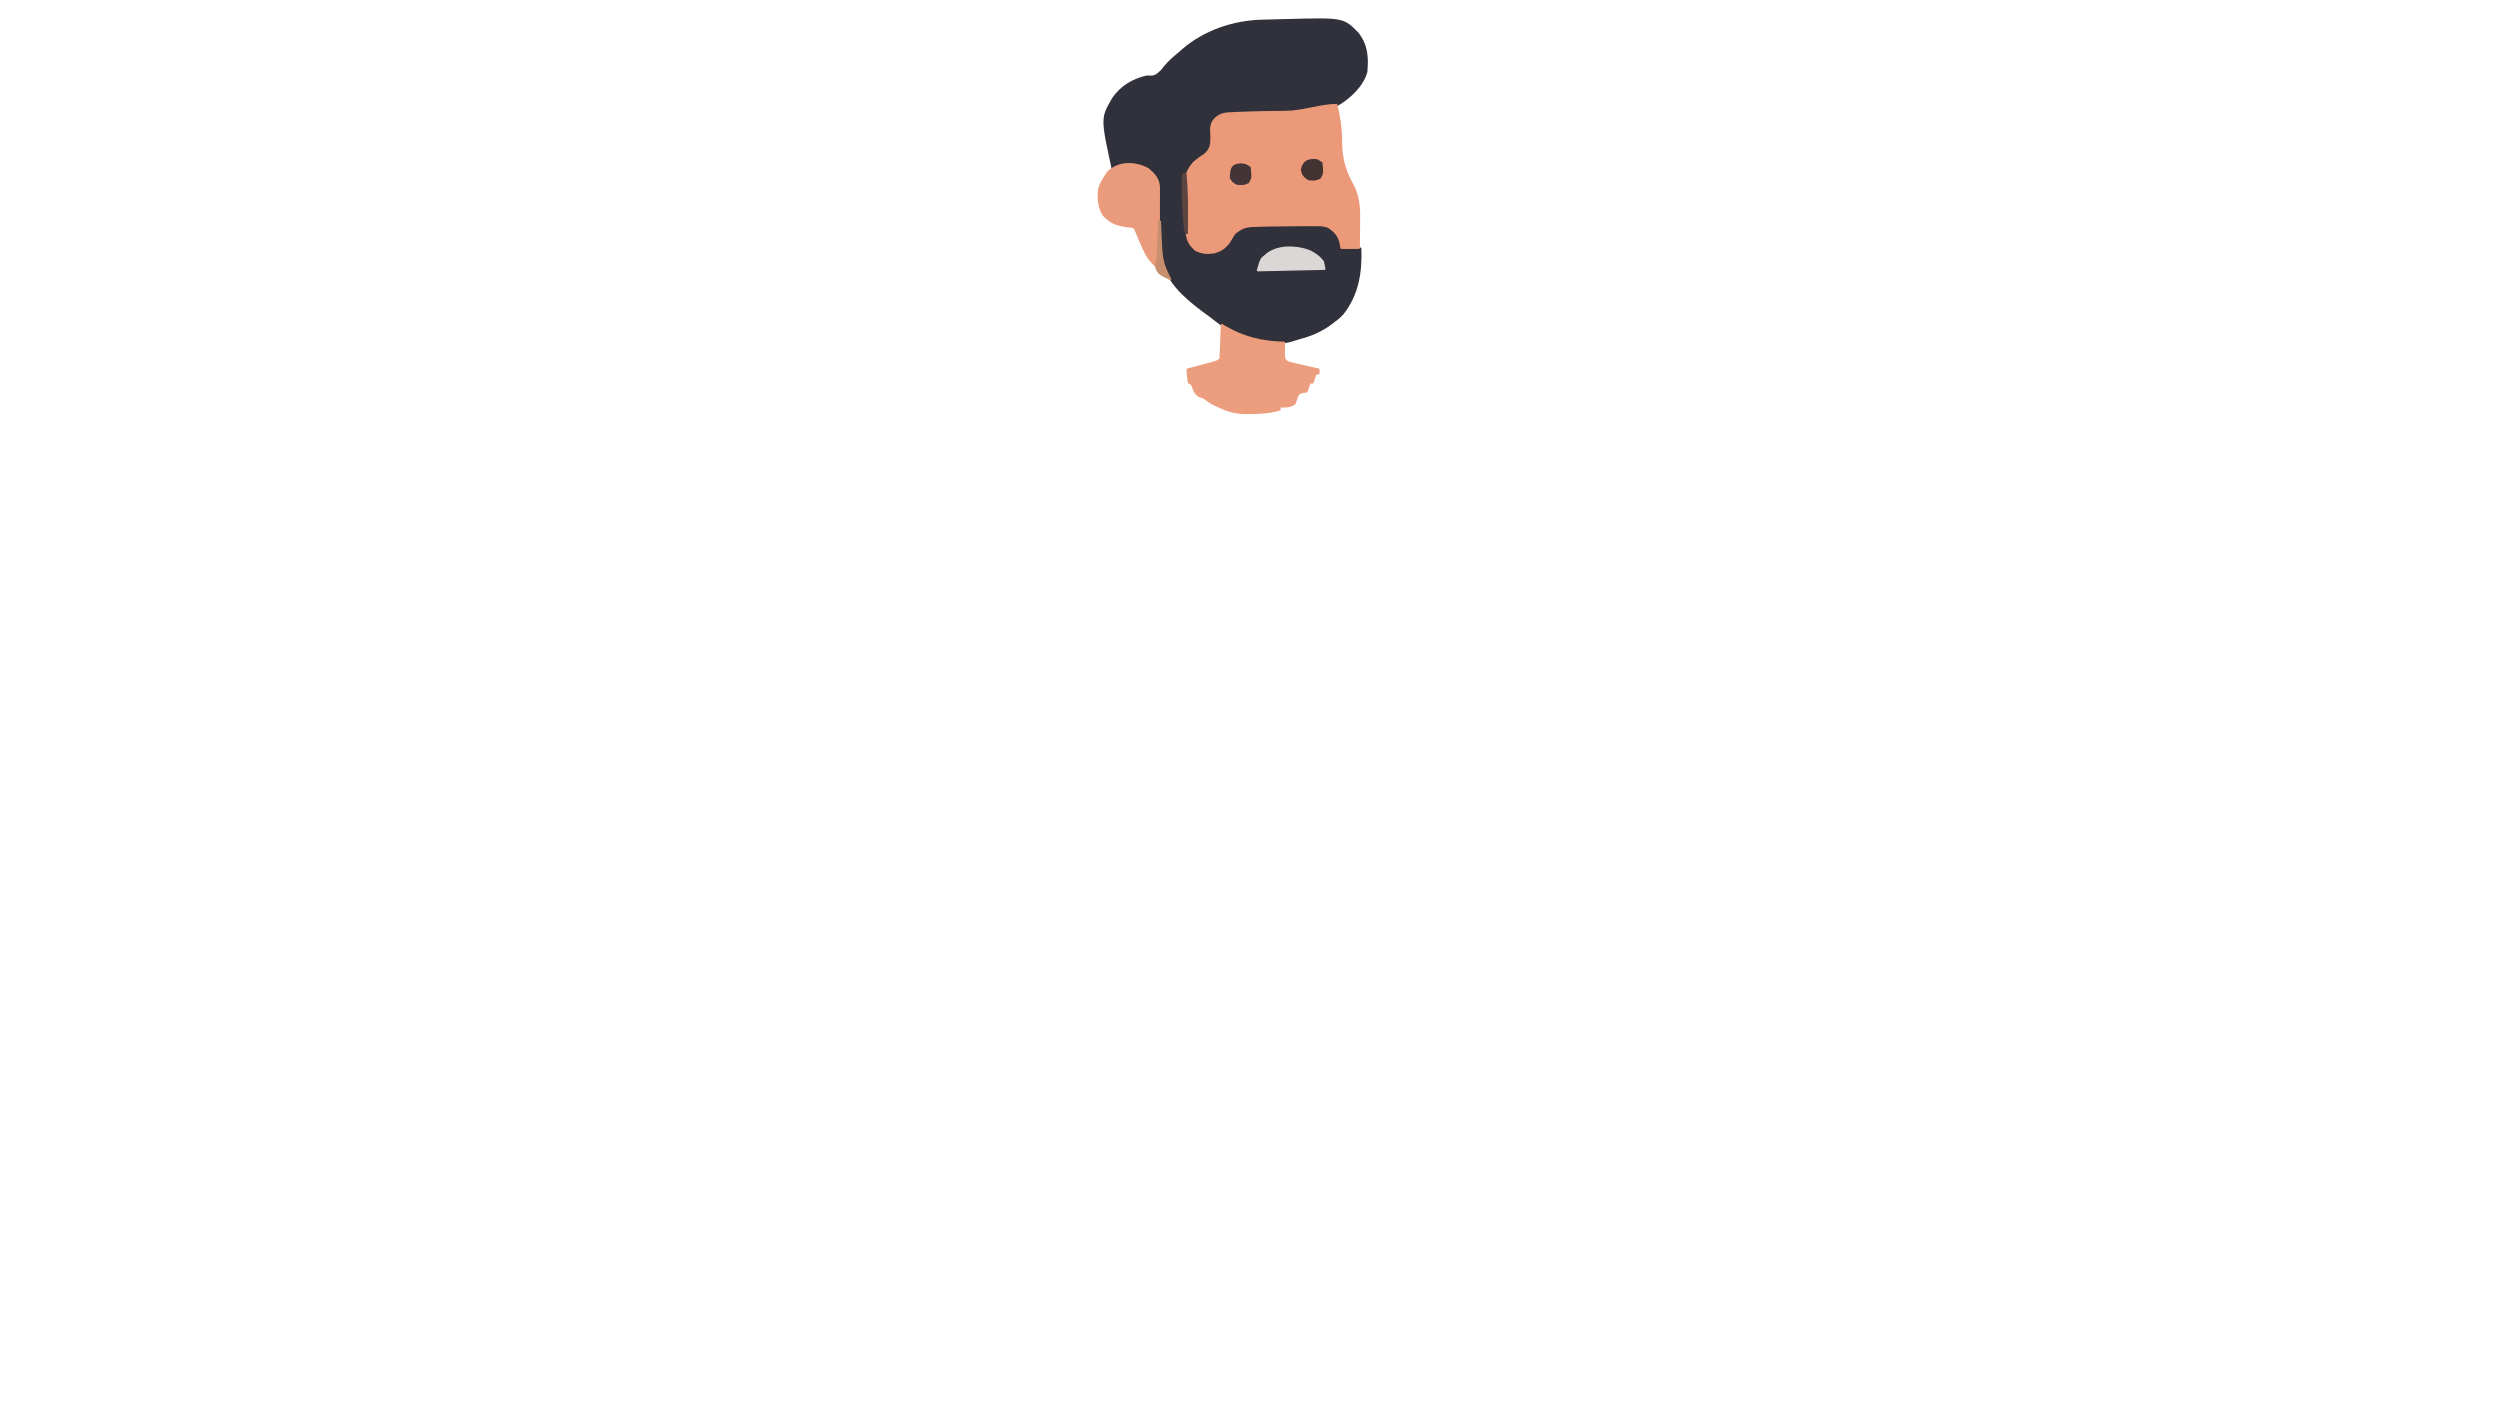
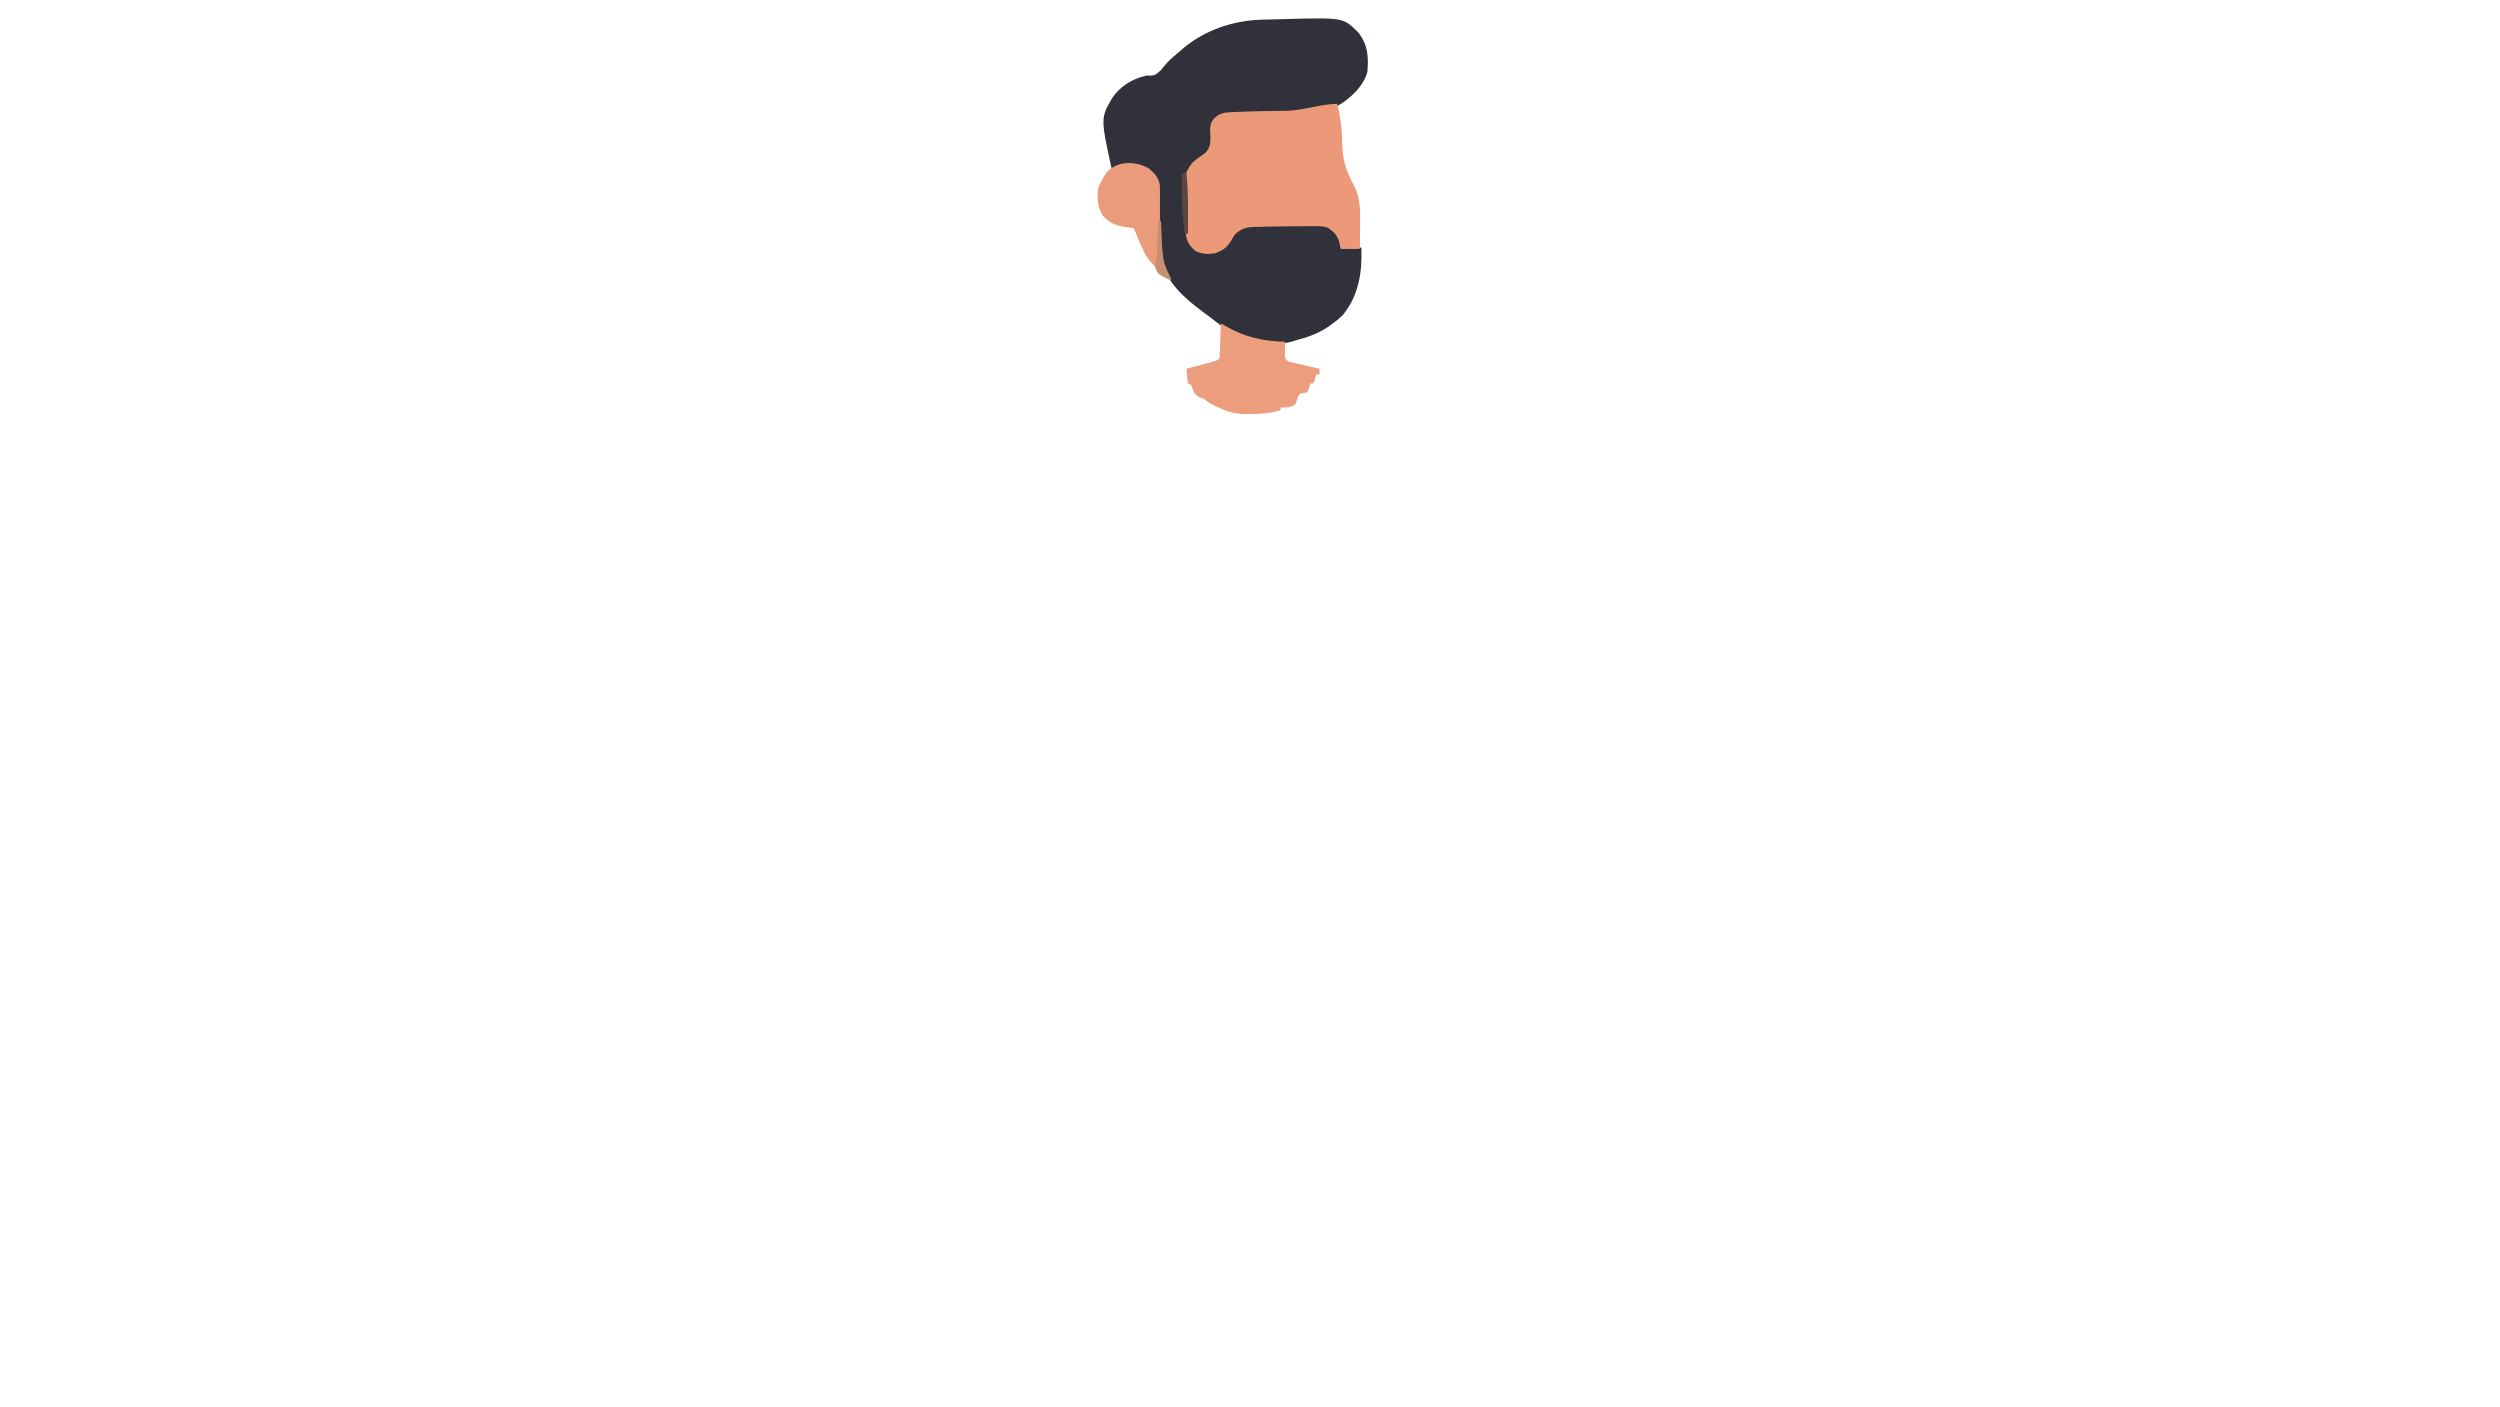
<svg xmlns="http://www.w3.org/2000/svg" viewBox="0 0 1672 941" width="1672" height="941">
  <defs>
    <style>path{vector-effect:non-scaling-stroke}</style>
  </defs>
  <g id="pere_tete" stroke-width="2" stroke-linejoin="bevel">
-     <path fill="#30313a" stroke="#30313a" stroke-width="1" d="M 908 22 C 914.36 30.05 914.84 38.05 914 48 C 911.59 57.17 902.97 65.32 895 70 C 886.35 73.86 878.28 75.13 868.9 75.28 C 868.02 75.3 867.14 75.32 866.24 75.34 C 863.43 75.4 860.62 75.45 857.82 75.5 C 851.44 75.62 845.07 75.75 838.7 75.93 C 836.89 75.98 835.08 76.02 833.28 76.06 C 830.67 76.11 828.06 76.19 825.45 76.28 C 824.67 76.29 823.89 76.31 823.09 76.32 C 818.14 76.52 815.48 77.45 812 81 C 810.13 84.75 811.11 89.4 811.26 93.52 C 810.9 98.37 809.32 100.86 805.69 104 C 804.8 104.66 803.92 105.32 803 106 C 798.64 109.32 796.13 111.92 794 117 C 793.34 117 792.68 117 792 117 C 791.52 156.83 791.52 156.83 798 165 C 801.67 168.12 805 168.52 809.66 168.36 C 814.46 167.63 818.5 165.61 821.82 162.06 C 822.68 160.56 823.51 159.04 824.32 157.5 C 826.51 154.25 828.57 152.9 832 151 C 834.88 150.54 837.38 150.3 840.25 150.25 C 841.08 150.22 841.91 150.2 842.77 150.17 C 845.85 150.09 848.92 150.05 852 150 C 853.39 149.97 854.77 149.94 856.15 149.91 C 859.94 149.82 863.73 149.76 867.52 149.72 C 869.04 149.7 870.56 149.67 872.08 149.64 C 874.25 149.6 876.42 149.58 878.59 149.57 C 879.85 149.56 881.11 149.55 882.41 149.53 C 888.05 150.27 891.72 152.48 895.44 156.88 C 897 160 897 160 897 166 C 901.29 166 905.58 166 910 166 C 910.58 182.04 908.25 197.18 898 210 C 895.85 212.29 893.55 214.16 891 216 C 890.2 216.59 889.4 217.18 888.57 217.78 C 881.73 222.46 874.98 224.91 867 227 C 865.87 227.36 864.74 227.71 863.58 228.08 C 849.48 231.72 834.84 228.24 822.51 220.98 C 818.1 218.26 814.03 215.26 810 212 C 808.13 210.62 806.26 209.25 804.38 207.88 C 791.5 198.2 779.9 187.95 776.49 171.5 C 775.85 166.86 775.7 162.24 775.54 157.56 C 775.46 155.51 775.38 153.46 775.3 151.41 C 775.18 148.2 775.07 144.99 774.95 141.78 C 774.84 138.66 774.72 135.55 774.6 132.44 C 774.57 131.48 774.54 130.52 774.51 129.54 C 774.31 124.7 773.98 120.5 772 116 C 770.38 114.81 770.38 114.81 768 114 C 766.81 113.46 765.61 112.93 764.38 112.38 C 757.35 109.79 750.93 110.48 744 113 C 736.62 79.04 736.62 79.04 744.22 65.89 C 749.61 57.93 757.67 53.06 767 51 C 767.91 51.02 768.82 51.04 769.75 51.06 C 773.17 50.97 774.57 49.31 777 47 C 777.6 46.24 778.2 45.47 778.82 44.69 C 781.84 40.98 785.35 38.07 789 35 C 789.75 34.35 790.49 33.69 791.25 33.02 C 805.82 20.64 825.09 14.1 844.08 13.65 C 844.97 13.63 845.85 13.6 846.76 13.58 C 848.64 13.53 850.52 13.49 852.39 13.44 C 855.2 13.38 858.01 13.3 860.82 13.22 C 898.27 12.25 898.27 12.25 908 22 Z M 843.57 173.5 C 842 176 842 176 841 181 C 848.43 180.84 848.43 180.84 886 180 C 883.57 172.69 881.05 170.63 874.63 167.19 C 863.19 163.37 851.94 164.91 843.57 173.5 Z" />
-     <path fill="#ec997a" stroke="#ec997a" stroke-width="1" d="M 894 70 C 895.9 78.23 897.09 85.94 897.11 94.39 C 897.16 105.83 899.34 113.88 904.87 123.87 C 909.66 132.8 909.25 141.63 909.12 151.5 C 909.11 152.91 909.11 154.32 909.1 155.73 C 909.07 159.15 909.04 162.58 909 166 C 905.04 166 901.08 166 897 166 C 896.77 164.78 896.55 163.57 896.31 162.31 C 895.08 157.37 892.55 154.66 888.28 151.88 C 885.09 150.65 882.3 150.76 878.88 150.77 C 878.18 150.77 877.48 150.77 876.77 150.77 C 874.51 150.77 872.26 150.79 870 150.81 C 868.45 150.82 866.91 150.83 865.36 150.84 C 861.58 150.87 857.81 150.91 854.03 150.97 C 852.2 151 850.37 151.02 848.54 151.04 C 845.78 151.09 843.01 151.16 840.25 151.25 C 839.48 151.26 838.71 151.28 837.91 151.29 C 832.87 151.52 829.87 152.78 826 156 C 824.46 158.04 824.46 158.04 823.38 160.06 C 820.54 164.94 817.48 167.42 812 169 C 807.26 169.59 803.95 169.47 799.62 167.31 C 795.64 163.8 793.9 160.91 793.49 155.61 C 793.41 153.87 793.36 152.13 793.31 150.39 C 793.28 149.46 793.25 148.53 793.22 147.57 C 793.16 145.61 793.11 143.65 793.07 141.69 C 793 138.71 792.89 135.73 792.77 132.74 C 792.72 130.83 792.67 128.92 792.62 127.01 C 792.59 126.13 792.55 125.24 792.51 124.33 C 792.43 117.99 793.98 113.92 798 109 C 800.62 106.65 803.33 104.78 806.25 102.81 C 809.96 99.02 810.02 96.15 810 91 C 809.96 90.29 809.91 89.58 809.87 88.85 C 809.64 84.88 809.89 82.61 812.38 79.56 C 816.48 75.55 819.78 75.72 825.29 75.46 C 826.13 75.42 826.97 75.38 827.84 75.33 C 834.1 75.04 840.36 74.89 846.62 74.79 C 847.51 74.77 848.4 74.76 849.31 74.75 C 852.94 74.69 856.57 74.63 860.19 74.6 C 871.6 74.48 883.36 70 894 70 Z M 872.62 108.69 C 871 111 871 111 870.5 113.5 C 871.17 116.87 872.21 118.02 875 120 C 878.14 120.45 880.05 120.5 882.88 119 C 884.78 115.62 884.37 112.83 884 109 C 879.89 106.26 876.78 105.74 872.62 108.69 Z M 824.06 111.69 C 822.79 114.46 822.47 115.98 823 119 C 824.62 121.31 824.62 121.31 827 123 C 830.14 123.45 832.05 123.5 834.88 122 C 836.78 118.62 836.37 115.83 836 112 C 832.06 109.37 827.9 108.34 824.06 111.69 Z" />
+     <path fill="#30313a" stroke="#30313a" stroke-width="1" d="M 908 22 C 914.36 30.05 914.84 38.05 914 48 C 911.59 57.17 902.97 65.32 895 70 C 886.35 73.86 878.28 75.13 868.9 75.28 C 868.02 75.3 867.14 75.32 866.24 75.34 C 863.43 75.4 860.62 75.45 857.82 75.5 C 851.44 75.62 845.07 75.75 838.7 75.93 C 836.89 75.98 835.08 76.02 833.28 76.06 C 830.67 76.11 828.06 76.19 825.45 76.28 C 824.67 76.29 823.89 76.31 823.09 76.32 C 818.14 76.52 815.48 77.45 812 81 C 810.13 84.75 811.11 89.4 811.26 93.52 C 810.9 98.37 809.32 100.86 805.69 104 C 804.8 104.66 803.92 105.32 803 106 C 798.64 109.32 796.13 111.92 794 117 C 793.34 117 792.68 117 792 117 C 791.52 156.83 791.52 156.83 798 165 C 801.67 168.12 805 168.52 809.66 168.36 C 814.46 167.63 818.5 165.61 821.82 162.06 C 822.68 160.56 823.51 159.04 824.32 157.5 C 826.51 154.25 828.57 152.9 832 151 C 834.88 150.54 837.38 150.3 840.25 150.25 C 841.08 150.22 841.91 150.2 842.77 150.17 C 845.85 150.09 848.92 150.05 852 150 C 853.39 149.97 854.77 149.94 856.15 149.91 C 859.94 149.82 863.73 149.76 867.52 149.72 C 869.04 149.7 870.56 149.67 872.08 149.64 C 874.25 149.6 876.42 149.58 878.59 149.57 C 879.85 149.56 881.11 149.55 882.41 149.53 C 888.05 150.27 891.72 152.48 895.44 156.88 C 897 160 897 160 897 166 C 901.29 166 905.58 166 910 166 C 910.58 182.04 908.25 197.18 898 210 C 895.85 212.29 893.55 214.16 891 216 C 890.2 216.59 889.4 217.18 888.57 217.78 C 881.73 222.46 874.98 224.91 867 227 C 865.87 227.36 864.74 227.71 863.58 228.08 C 849.48 231.72 834.84 228.24 822.51 220.98 C 818.1 218.26 814.03 215.26 810 212 C 808.13 210.62 806.26 209.25 804.38 207.88 C 791.5 198.2 779.9 187.95 776.49 171.5 C 775.85 166.86 775.7 162.24 775.54 157.56 C 775.46 155.51 775.38 153.46 775.3 151.41 C 775.18 148.2 775.07 144.99 774.95 141.78 C 774.84 138.66 774.72 135.55 774.6 132.44 C 774.57 131.48 774.54 130.52 774.51 129.54 C 774.31 124.7 773.98 120.5 772 116 C 770.38 114.81 770.38 114.81 768 114 C 766.81 113.46 765.61 112.93 764.38 112.38 C 757.35 109.79 750.93 110.48 744 113 C 736.62 79.04 736.62 79.04 744.22 65.89 C 749.61 57.93 757.67 53.06 767 51 C 767.91 51.02 768.82 51.04 769.75 51.06 C 773.17 50.97 774.57 49.31 777 47 C 777.6 46.24 778.2 45.47 778.82 44.69 C 781.84 40.98 785.35 38.07 789 35 C 789.75 34.35 790.49 33.69 791.25 33.02 C 805.82 20.64 825.09 14.1 844.08 13.65 C 844.97 13.63 845.85 13.6 846.76 13.58 C 848.64 13.53 850.52 13.49 852.39 13.44 C 855.2 13.38 858.01 13.3 860.82 13.22 C 898.27 12.25 898.27 12.25 908 22 Z" />
+     <path fill="#ec997a" stroke="#ec997a" stroke-width="1" d="M 894 70 C 895.9 78.23 897.09 85.94 897.11 94.39 C 897.16 105.83 899.34 113.88 904.87 123.87 C 909.66 132.8 909.25 141.63 909.12 151.5 C 909.11 152.91 909.11 154.32 909.1 155.73 C 909.07 159.15 909.04 162.58 909 166 C 905.04 166 901.08 166 897 166 C 896.77 164.78 896.55 163.57 896.31 162.31 C 895.08 157.37 892.55 154.66 888.28 151.88 C 885.09 150.65 882.3 150.76 878.88 150.77 C 878.18 150.77 877.48 150.77 876.77 150.77 C 874.51 150.77 872.26 150.79 870 150.81 C 868.45 150.82 866.91 150.83 865.36 150.84 C 861.58 150.87 857.81 150.91 854.03 150.97 C 852.2 151 850.37 151.02 848.54 151.04 C 845.78 151.09 843.01 151.16 840.25 151.25 C 839.48 151.26 838.71 151.28 837.91 151.29 C 832.87 151.52 829.87 152.78 826 156 C 824.46 158.04 824.46 158.04 823.38 160.06 C 820.54 164.94 817.48 167.42 812 169 C 807.26 169.59 803.95 169.47 799.62 167.31 C 795.64 163.8 793.9 160.91 793.49 155.61 C 793.41 153.87 793.36 152.13 793.31 150.39 C 793.28 149.46 793.25 148.53 793.22 147.57 C 793.16 145.61 793.11 143.65 793.07 141.69 C 793 138.71 792.89 135.73 792.77 132.74 C 792.72 130.83 792.67 128.92 792.62 127.01 C 792.59 126.13 792.55 125.24 792.51 124.33 C 792.43 117.99 793.98 113.92 798 109 C 800.62 106.65 803.33 104.78 806.25 102.81 C 809.96 99.02 810.02 96.15 810 91 C 809.96 90.29 809.91 89.58 809.87 88.85 C 809.64 84.88 809.89 82.61 812.38 79.56 C 816.48 75.55 819.78 75.72 825.29 75.46 C 826.13 75.42 826.97 75.38 827.84 75.33 C 834.1 75.04 840.36 74.89 846.62 74.79 C 847.51 74.77 848.4 74.76 849.31 74.75 C 852.94 74.69 856.57 74.63 860.19 74.6 C 871.6 74.48 883.36 70 894 70 Z" />
    <path fill="#ec9d7d" stroke="#ec9d7d" stroke-width="1" d="M 817 217 C 817.68 217.41 818.36 217.82 819.06 218.24 C 831.68 225.73 844.43 228.77 859 229 C 858.98 229.77 858.95 230.54 858.93 231.34 C 858.91 232.34 858.89 233.34 858.88 234.38 C 858.85 235.37 858.83 236.37 858.8 237.4 C 859 240 859 240 861 242 C 863.15 242.69 863.15 242.69 865.79 243.29 C 866.26 243.4 866.26 243.4 868.64 243.95 C 869.63 244.17 870.61 244.4 871.62 244.62 C 872.62 244.85 873.61 245.08 874.63 245.32 C 877.09 245.89 879.54 246.45 882 247 C 882 247.99 882 248.98 882 250 C 881.34 250 880.68 250 880 250 C 879.67 250.99 879.67 250.99 878 256 C 877.34 256 876.68 256 876 256 C 875.67 256.99 875.67 256.99 874 262 C 873.22 262.08 872.43 262.17 871.62 262.25 C 869 263 869 263 867.75 264.88 C 867.15 266.58 866.57 268.29 866 270 C 862.76 272.28 859.88 272.18 856 272 C 856 272.66 856 273.32 856 274 C 849.46 275.94 843.43 276.37 836.62 276.38 C 835.65 276.4 834.67 276.42 833.66 276.45 C 826.64 276.48 821.31 275.04 815 272 C 813.89 271.48 812.77 270.97 811.62 270.44 C 809 269 809 269 806.94 267.44 C 805 266 805 266 802.44 265.25 C 798.84 263.41 798.4 260.66 797 257 C 796.34 256.67 795.68 256.34 795 256 C 794.59 253.93 794.59 253.93 794.38 251.44 C 794.34 251.02 794.34 251.02 794.15 248.93 C 794.12 248.61 794.12 248.61 794 247 C 795.01 246.73 796.03 246.47 797.07 246.2 C 798.42 245.84 799.77 245.48 801.12 245.12 C 801.79 244.95 802.46 244.78 803.14 244.6 C 814.38 241.62 814.38 241.62 816 240 C 816.16 238.29 816.25 236.58 816.32 234.87 C 816.36 233.84 816.4 232.8 816.44 231.74 C 816.48 230.65 816.52 229.56 816.56 228.44 C 816.61 227.35 816.65 226.25 816.69 225.13 C 816.8 222.42 816.9 219.71 817 217 Z" />
    <path fill="#ea9b7b" stroke="#ea9b7b" stroke-width="1" d="M 768 113 C 771.85 116.26 774.71 119.25 775.25 124.38 C 775.26 125.27 775.26 126.15 775.26 127.06 C 775.27 128.06 775.27 129.07 775.28 130.1 C 775.27 131.18 775.27 132.26 775.27 133.37 C 775.27 133.93 775.27 133.93 775.27 136.75 C 775.27 139.1 775.27 141.46 775.26 143.82 C 775.25 147.42 775.26 151.02 775.27 154.63 C 775.27 156.92 775.27 159.21 775.27 161.5 C 775.27 162.57 775.27 163.65 775.28 164.76 C 775.27 165.77 775.27 166.78 775.26 167.81 C 775.26 168.7 775.26 169.58 775.25 170.49 C 774.97 173.29 774.15 175.45 773 178 C 768.79 174.23 766.55 170.66 764.31 165.5 C 764.17 165.17 764.17 165.17 763.42 163.53 C 762.17 160.74 760.98 157.94 759.86 155.09 C 759 153 759 153 758 152 C 756.15 151.75 754.29 151.53 752.44 151.31 C 746.32 150.32 742.23 148.58 738 144 C 734.46 138.36 734.15 132.49 735 126 C 735.97 123.05 737.3 120.59 739 118 C 739.6 117.07 740.2 116.14 740.81 115.19 C 748.04 107.96 759.41 108.18 768 113 Z" />
-     <path fill="#dad7d6" stroke="#dad7d6" stroke-width="1" d="M 875.69 167.69 C 879.53 169.53 882.4 171.56 885 175 C 885.17 175.83 885.17 175.83 886 180 C 871.15 180.33 856.3 180.66 841 181 C 843.26 173.11 843.26 173.11 846.38 170.69 C 846.96 170.22 847.55 169.75 848.15 169.26 C 855.79 164.06 867.15 164.51 875.69 167.69 Z" />
-     <path fill="#423437" stroke="#423437" stroke-width="1" d="M 829.44 109.75 C 833 110 833 110 836 112 C 836.65 118.84 836.65 118.84 834.88 122 C 832.06 123.5 830.15 123.45 827 123 C 824.56 121.44 824.56 121.44 823 119 C 823.19 113.48 823.38 110.19 829.44 109.75 Z" />
-     <path fill="#423333" stroke="#423333" stroke-width="1" d="M 881 107 C 881.99 107.66 882.98 108.32 884 109 C 884.65 115.84 884.65 115.84 882.88 119 C 880.05 120.5 878.14 120.45 875 120 C 872.21 118.02 871.17 116.87 870.5 113.5 C 871.68 107.59 875.42 106.29 881 107 Z" />
    <path fill="#c88f6e" stroke="#c88f6e" stroke-width="1" d="M 775 148 C 775.33 148 775.66 148 776 148 C 776.02 148.55 776.04 149.11 776.06 149.68 C 777.01 174.97 777.01 174.97 783 187 C 774.92 183.11 774.92 183.11 773.12 179 C 773 177 773 177 773.47 175.24 C 774.11 172.51 774.22 169.94 774.32 167.14 C 774.36 166.03 774.4 164.91 774.44 163.76 C 774.48 162.6 774.52 161.44 774.56 160.25 C 774.58 159.66 774.58 159.66 774.69 156.69 C 774.8 153.79 774.9 150.9 775 148 Z" />
    <path fill="#5d4440" stroke="#5d4440" stroke-width="1" d="M 792 116 C 792.33 116 792.66 116 793 116 C 794.36 129.31 794.1 142.64 794 156 C 793.67 156 793.34 156 793 156 C 791.97 151.59 791.67 147.19 791.44 142.69 C 791.4 141.91 791.35 141.12 791.31 140.32 C 790.93 132.56 790.65 124.76 791 117 C 791.33 116.67 791.66 116.34 792 116 Z" />
  </g>
</svg>
